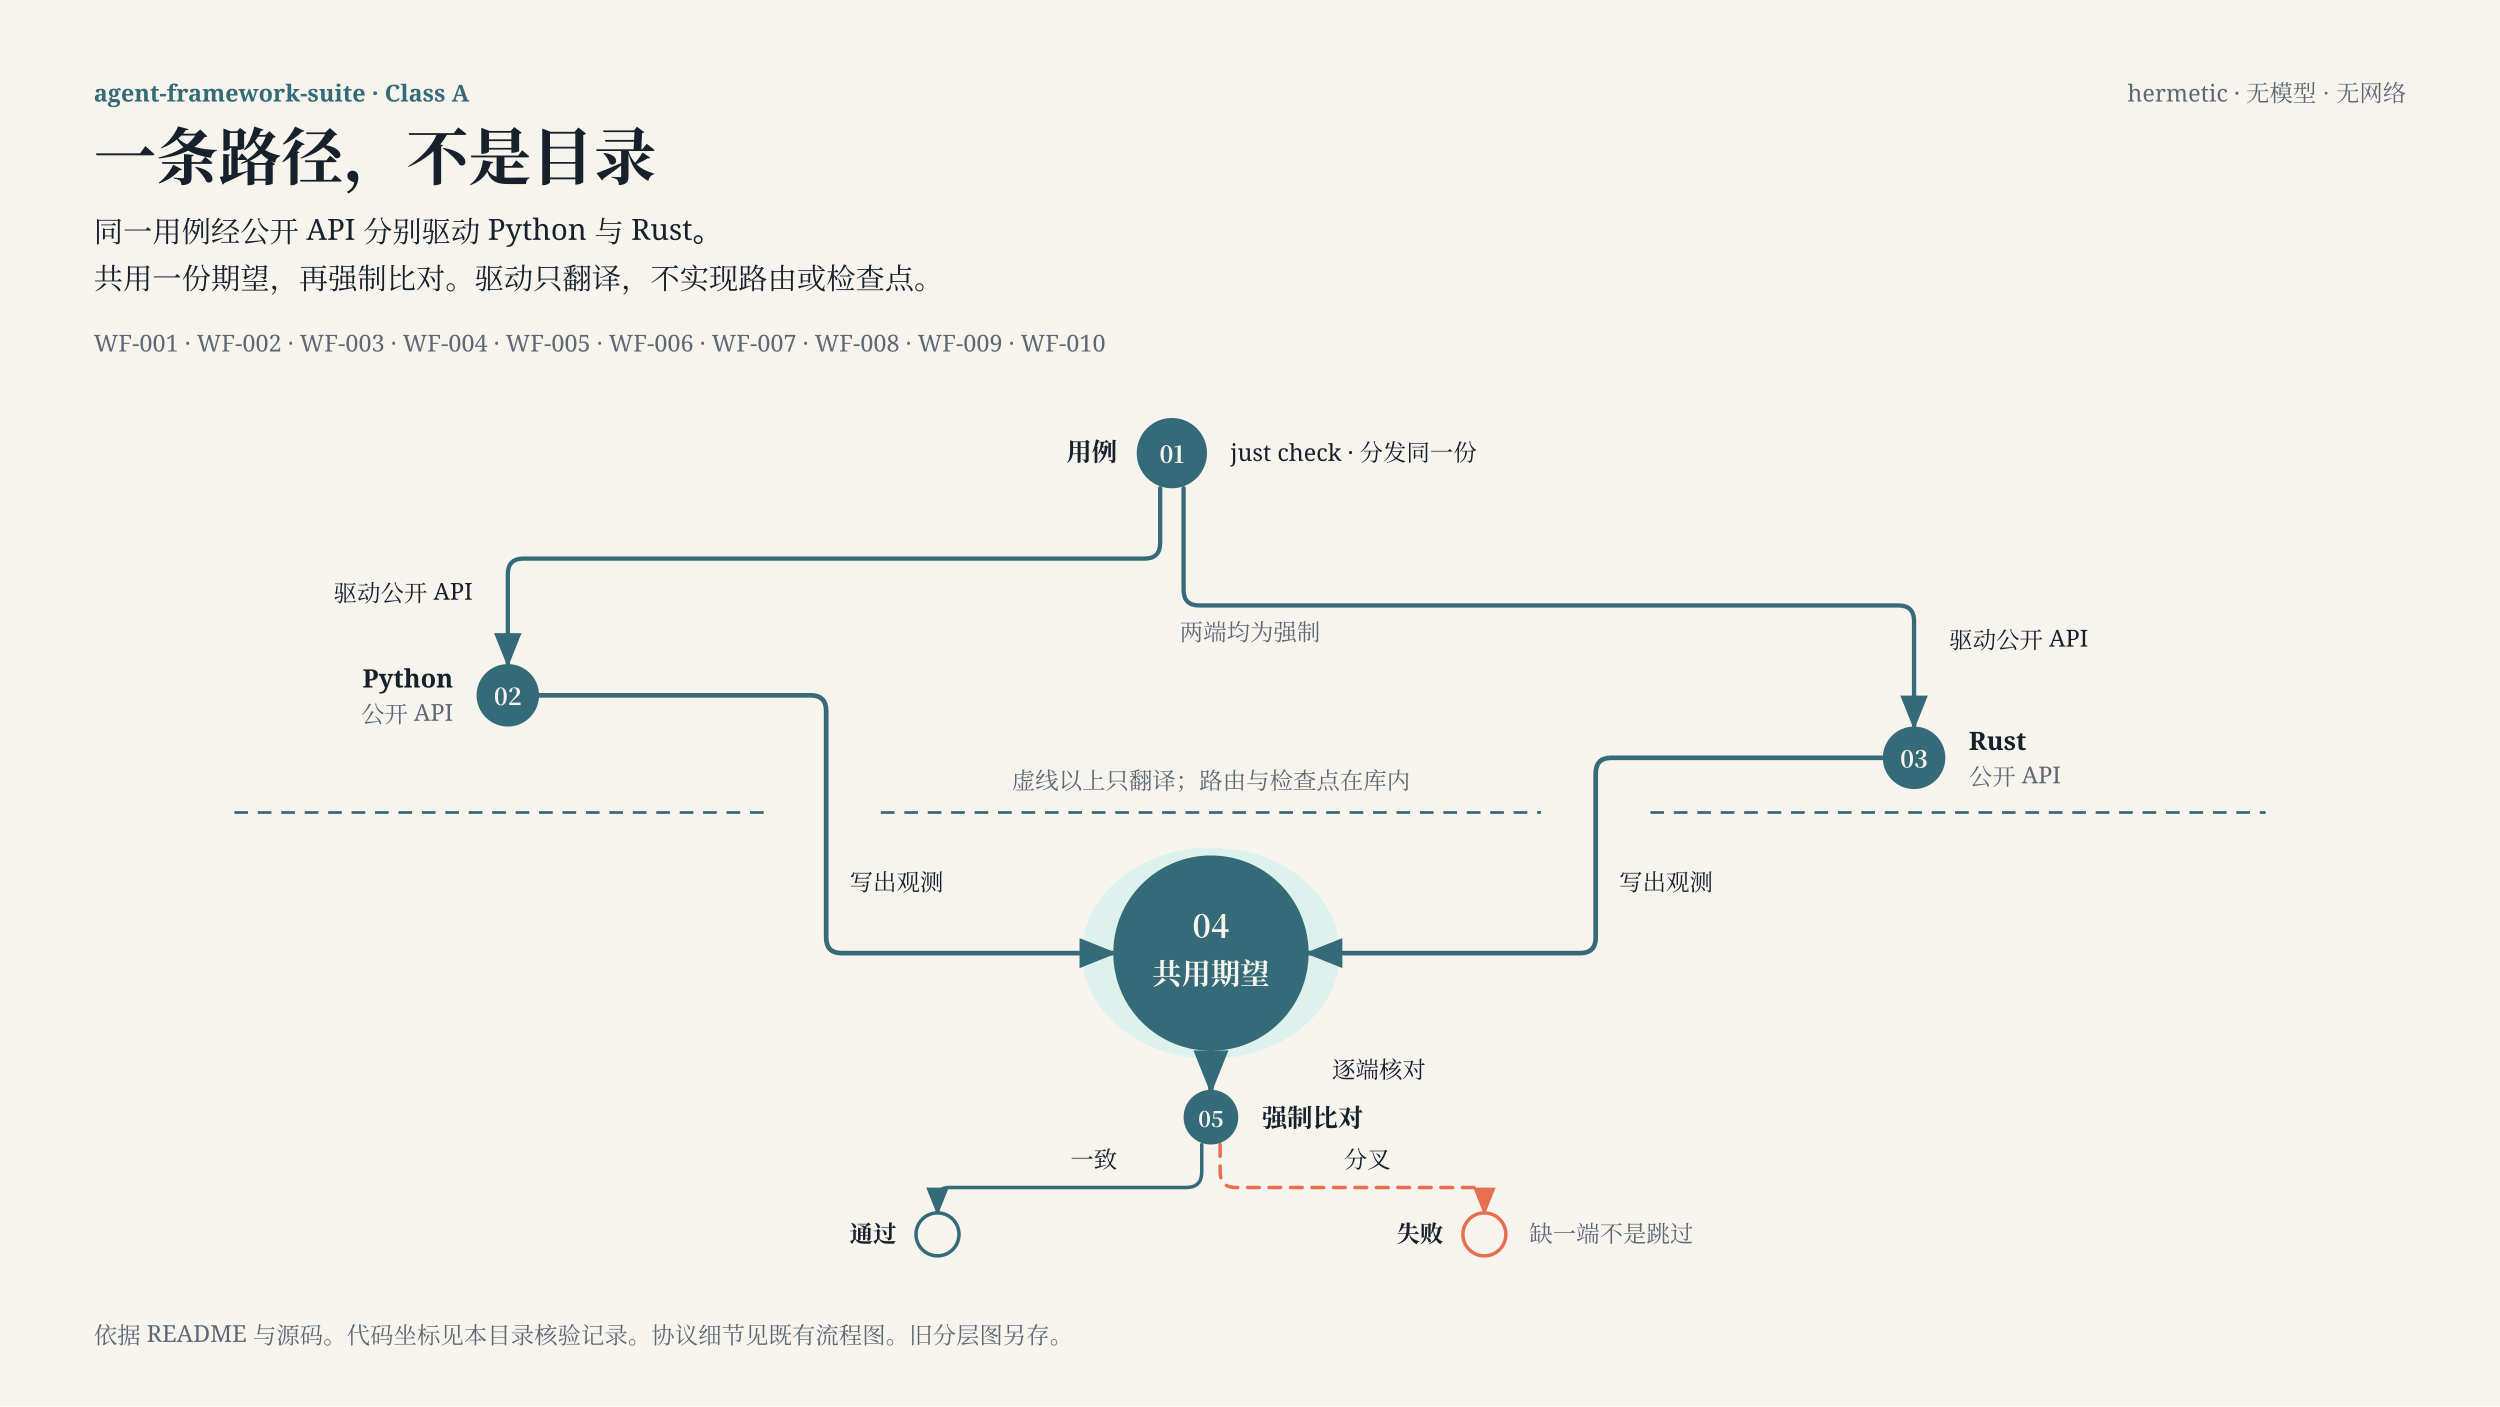
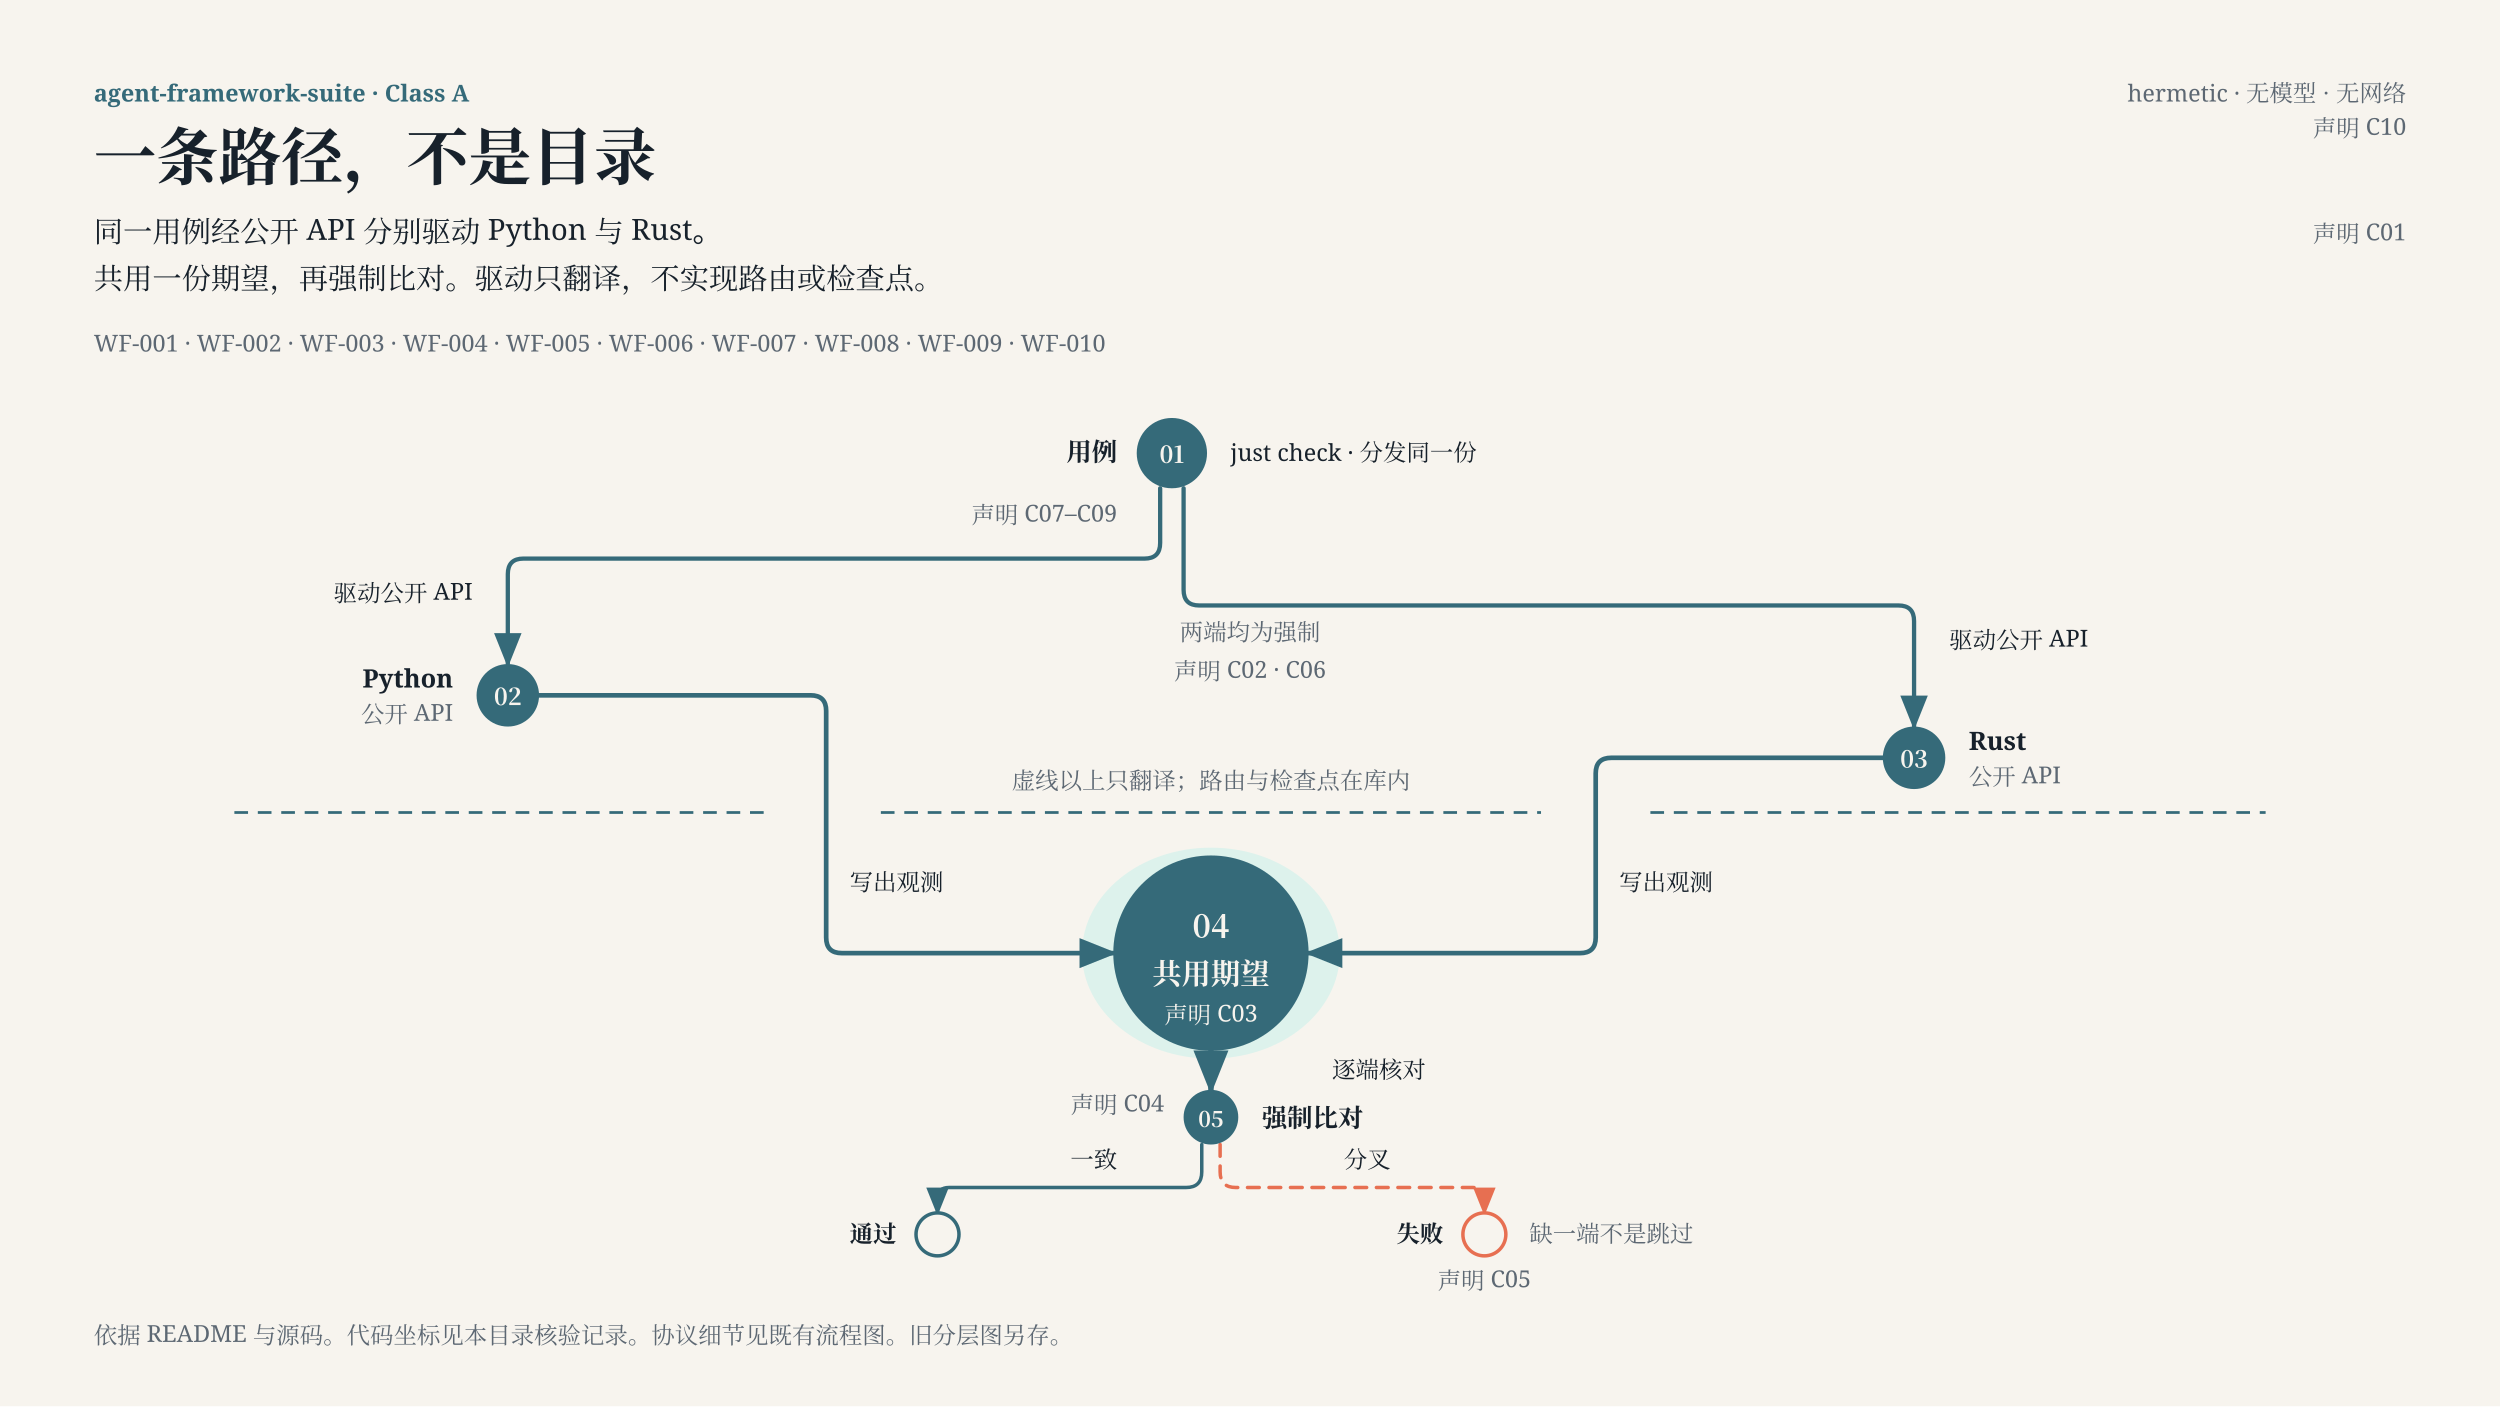
<svg xmlns="http://www.w3.org/2000/svg" width="1280" height="720" viewBox="0 0 1280 720" role="img" xml:lang="zh-CN" aria-labelledby="fig-title fig-desc">
  <defs>
    <marker id="mk-flow" viewBox="0 0 10 8" refX="9" refY="4" markerWidth="8" markerHeight="6.4" orient="auto">
      <path d="M 0 0 L 10 4 L 0 8 z" fill="#356A79" />
    </marker>
    <marker id="mk-warn" viewBox="0 0 10 8" refX="9" refY="4" markerWidth="8" markerHeight="6.4" orient="auto">
      <path d="M 0 0 L 10 4 L 0 8 z" fill="#E76F51" />
    </marker>
  </defs>
  <rect id="bg" x="0" y="0" width="1280" height="720" fill="#F7F4EE" />
  <text x="48.0" y="52.0" font-size="12" font-weight="700" fill="#356A79" font-family="Source Han Serif SC, Songti SC, serif" text-anchor="start" dominant-baseline="alphabetic" id="kicker">agent-framework-suite · Class A</text>
  <text x="48.0" y="92.0" font-size="32" font-weight="700" fill="#17212B" font-family="Source Han Serif SC, Songti SC, serif" text-anchor="start" dominant-baseline="alphabetic" id="title">一条路径，不是目录</text>
  <text x="48.0" y="124.0" font-size="15" font-weight="400" fill="#17212B" font-family="Source Han Serif SC, Songti SC, serif" text-anchor="start" dominant-baseline="alphabetic" id="lede-1">同一用例经公开 API 分别驱动 Python 与 Rust。</text>
  <text x="48.0" y="148.0" font-size="15" font-weight="400" fill="#17212B" font-family="Source Han Serif SC, Songti SC, serif" text-anchor="start" dominant-baseline="alphabetic" id="lede-2">共用一份期望，再强制比对。驱动只翻译，不实现路由或检查点。</text>
  <text x="1232.0" y="52.0" font-size="12" font-weight="400" fill="#5D6873" font-family="Source Han Serif SC, Songti SC, serif" text-anchor="end" dominant-baseline="alphabetic" id="finger">hermetic · 无模型 · 无网络</text>
  <text x="48.0" y="180.0" font-size="12" font-weight="400" fill="#5D6873" font-family="Source Han Serif SC, Songti SC, serif" text-anchor="start" dominant-baseline="alphabetic" id="ids">WF-001 · WF-002 · WF-003 · WF-004 · WF-005 · WF-006 · WF-007 · WF-008 · WF-009 · WF-010</text>
  <ellipse id="zone-oracle" cx="620.0" cy="488.0" rx="66" ry="54" fill="#DDF2EC" />
  <line id="rule-a" x1="120" y1="416.0" x2="395.0" y2="416.0" stroke="#356A79" stroke-width="1.4" stroke-dasharray="7 5" />
  <line id="rule-b" x1="451.0" y1="416.0" x2="789.0" y2="416.0" stroke="#356A79" stroke-width="1.4" stroke-dasharray="7 5" />
  <line id="rule-c" x1="845.0" y1="416.0" x2="1160" y2="416.0" stroke="#356A79" stroke-width="1.4" stroke-dasharray="7 5" />
  <text x="620.0" y="404.0" font-size="12" font-weight="400" fill="#5D6873" font-family="Source Han Serif SC, Songti SC, serif" text-anchor="middle" dominant-baseline="alphabetic" id="bound">虚线以上只翻译；路由与检查点在库内</text>
  <path id="e-py" d="M 594.0,250.0 L 594.0,278.0 Q 594.0,286.0 586.0,286.0 L 268.0,286.0 Q 260.0,286.0 260.0,294.0 L 260.0,340.0" fill="none" stroke="#356A79" stroke-width="2.2" stroke-linecap="round" stroke-linejoin="round" marker-end="url(#mk-flow)" />
  <path id="e-rs" d="M 606.0,250.0 L 606.0,302.0 Q 606.0,310.0 614.0,310.0 L 972.0,310.0 Q 980.0,310.0 980.0,318.0 L 980.0,372.0" fill="none" stroke="#356A79" stroke-width="2.2" stroke-linecap="round" stroke-linejoin="round" marker-end="url(#mk-flow)" />
  <path id="e-py-obs" d="M 276.0,356.0 L 415.0,356.0 Q 423.0,356.0 423.0,364.0 L 423.0,480.0 Q 423.0,488.0 431.0,488.0 L 570.0,488.0" fill="none" stroke="#356A79" stroke-width="2.4" stroke-linecap="round" stroke-linejoin="round" marker-end="url(#mk-flow)" />
  <path id="e-rs-obs" d="M 964.0,388.0 L 825.0,388.0 Q 817.0,388.0 817.0,396.0 L 817.0,480.0 Q 817.0,488.0 809.0,488.0 L 670.0,488.0" fill="none" stroke="#356A79" stroke-width="2.4" stroke-linecap="round" stroke-linejoin="round" marker-end="url(#mk-flow)" />
  <path id="e-check" d="M 620.0,538.0 L 620.0,558.0" fill="none" stroke="#356A79" stroke-width="2.8" stroke-linecap="round" stroke-linejoin="round" marker-end="url(#mk-flow)" />
  <path id="e-pass" d="M 615.3,586.0 L 615.3,600.0 Q 615.3,608.0 607.3,608.0 L 485.9,608.0 Q 480.0,608.0 480.0,613.9 L 480.0,621.0" fill="none" stroke="#356A79" stroke-width="1.8" stroke-linecap="round" stroke-linejoin="round" marker-end="url(#mk-flow)" />
  <path id="e-fail" d="M 624.7,586.0 L 624.7,600.0 Q 624.7,608.0 632.7,608.0 L 754.1,608.0 Q 760.0,608.0 760.0,613.9 L 760.0,621.0" fill="none" stroke="#E76F51" stroke-width="1.8" stroke-linecap="round" stroke-linejoin="round" stroke-dasharray="6 5" marker-end="url(#mk-warn)" />
  <text x="572.0" y="236.0" font-size="13" font-weight="700" fill="#17212B" font-family="Source Han Serif SC, Songti SC, serif" text-anchor="end" dominant-baseline="alphabetic" id="lab-case">用例</text>
  <text x="630.0" y="236.0" font-size="12" font-weight="400" fill="#17212B" font-family="Source Han Serif SC, Songti SC, serif" text-anchor="start" dominant-baseline="alphabetic" id="lab-dispatch">just check · 分发同一份</text>
  <text x="242.0" y="308.0" font-size="12" font-weight="400" fill="#17212B" font-family="Source Han Serif SC, Songti SC, serif" text-anchor="end" dominant-baseline="alphabetic" id="lab-drive-py">驱动公开 API</text>
  <text x="998.0" y="332.0" font-size="12" font-weight="400" fill="#17212B" font-family="Source Han Serif SC, Songti SC, serif" text-anchor="start" dominant-baseline="alphabetic" id="lab-drive-rs">驱动公开 API</text>
  <text x="640.0" y="328.0" font-size="12" font-weight="400" fill="#5D6873" font-family="Source Han Serif SC, Songti SC, serif" text-anchor="middle" dominant-baseline="alphabetic" id="lab-both">两端均为强制</text>
  <text x="435.0" y="456.0" font-size="12" font-weight="400" fill="#17212B" font-family="Source Han Serif SC, Songti SC, serif" text-anchor="start" dominant-baseline="alphabetic" id="lab-obs-py">写出观测</text>
  <text x="829.0" y="456.0" font-size="12" font-weight="400" fill="#17212B" font-family="Source Han Serif SC, Songti SC, serif" text-anchor="start" dominant-baseline="alphabetic" id="lab-obs-rs">写出观测</text>
  <text x="682.0" y="552.0" font-size="12" font-weight="400" fill="#17212B" font-family="Source Han Serif SC, Songti SC, serif" text-anchor="start" dominant-baseline="alphabetic" id="lab-check">逐端核对</text>
  <text x="548.0" y="598.0" font-size="12" font-weight="400" fill="#17212B" font-family="Source Han Serif SC, Songti SC, serif" text-anchor="start" dominant-baseline="alphabetic" id="lab-same">一致</text>
  <text x="688.0" y="598.0" font-size="12" font-weight="400" fill="#17212B" font-family="Source Han Serif SC, Songti SC, serif" text-anchor="start" dominant-baseline="alphabetic" id="lab-split">分叉</text>
  <text x="232.0" y="352.0" font-size="13" font-weight="700" fill="#17212B" font-family="Source Han Serif SC, Songti SC, serif" text-anchor="end" dominant-baseline="alphabetic" id="lab-py">Python</text>
  <text x="232.0" y="370.0" font-size="12" font-weight="400" fill="#5D6873" font-family="Source Han Serif SC, Songti SC, serif" text-anchor="end" dominant-baseline="alphabetic" id="lab-py-api">公开 API</text>
  <text x="1008.0" y="384.0" font-size="13" font-weight="700" fill="#17212B" font-family="Source Han Serif SC, Songti SC, serif" text-anchor="start" dominant-baseline="alphabetic" id="lab-rs">Rust</text>
  <text x="1008.0" y="402.0" font-size="12" font-weight="400" fill="#5D6873" font-family="Source Han Serif SC, Songti SC, serif" text-anchor="start" dominant-baseline="alphabetic" id="lab-rs-api">公开 API</text>
  <text x="646.0" y="577.0" font-size="13" font-weight="700" fill="#17212B" font-family="Source Han Serif SC, Songti SC, serif" text-anchor="start" dominant-baseline="alphabetic" id="lab-parity">强制比对</text>
  <text x="459.0" y="636.0" font-size="12" font-weight="700" fill="#17212B" font-family="Source Han Serif SC, Songti SC, serif" text-anchor="end" dominant-baseline="alphabetic" id="lab-pass">通过</text>
  <text x="739.0" y="636.0" font-size="12" font-weight="700" fill="#17212B" font-family="Source Han Serif SC, Songti SC, serif" text-anchor="end" dominant-baseline="alphabetic" id="lab-fail">失败</text>
  <text x="783.0" y="636.0" font-size="12" font-weight="400" fill="#5D6873" font-family="Source Han Serif SC, Songti SC, serif" text-anchor="start" dominant-baseline="alphabetic" id="lab-miss">缺一端不是跳过</text>
  <circle id="n-case" cx="600.0" cy="232.0" r="18.0" fill="#356A79" stroke="#356A79" stroke-width="0" />
  <text x="600.0" y="237.0" font-size="12" font-weight="700" fill="#F7F4EE" font-family="Source Han Serif SC, Songti SC, serif" text-anchor="middle" dominant-baseline="alphabetic" id="num-01">01</text>
  <circle id="n-py" cx="260.0" cy="356.0" r="16.0" fill="#356A79" stroke="#356A79" stroke-width="0" />
  <text x="260.0" y="361.0" font-size="12" font-weight="700" fill="#F7F4EE" font-family="Source Han Serif SC, Songti SC, serif" text-anchor="middle" dominant-baseline="alphabetic" id="num-02">02</text>
  <circle id="n-rs" cx="980.0" cy="388.0" r="16.0" fill="#356A79" stroke="#356A79" stroke-width="0" />
  <text x="980.0" y="393.0" font-size="12" font-weight="700" fill="#F7F4EE" font-family="Source Han Serif SC, Songti SC, serif" text-anchor="middle" dominant-baseline="alphabetic" id="num-03">03</text>
  <circle id="n-oracle" cx="620.0" cy="488.0" r="50.0" fill="#356A79" stroke="#356A79" stroke-width="0" />
  <text x="620.0" y="480.0" font-size="16" font-weight="700" fill="#F7F4EE" font-family="Source Han Serif SC, Songti SC, serif" text-anchor="middle" dominant-baseline="alphabetic" id="num-04">04</text>
  <text x="620.0" y="504.0" font-size="15" font-weight="700" fill="#F7F4EE" font-family="Source Han Serif SC, Songti SC, serif" text-anchor="middle" dominant-baseline="alphabetic" id="n-oracle-t">共用期望</text>
  <circle id="n-parity" cx="620.0" cy="572.0" r="14.0" fill="#356A79" stroke="#356A79" stroke-width="0" />
  <text x="620.0" y="577.0" font-size="11" font-weight="700" fill="#F7F4EE" font-family="Source Han Serif SC, Songti SC, serif" text-anchor="middle" dominant-baseline="alphabetic" id="num-05">05</text>
  <circle id="n-pass" cx="480.0" cy="632.0" r="11.0" fill="#F7F4EE" stroke="#356A79" stroke-width="1.8" />
  <circle id="n-fail" cx="760.0" cy="632.0" r="11.0" fill="#F7F4EE" stroke="#E76F51" stroke-width="1.8" />
+   <text x="1232.0" y="70.0" font-size="12" font-weight="400" fill="#5D6873" font-family="Source Han Serif SC, Songti SC, serif" text-anchor="end" dominant-baseline="alphabetic" id="chip-c10">声明 C10</text>
+   <text x="1232.0" y="124.0" font-size="12" font-weight="400" fill="#5D6873" font-family="Source Han Serif SC, Songti SC, serif" text-anchor="end" dominant-baseline="alphabetic" id="chip-c01">声明 C01</text>
+   <text x="572.0" y="268.0" font-size="12" font-weight="400" fill="#5D6873" font-family="Source Han Serif SC, Songti SC, serif" text-anchor="end" dominant-baseline="alphabetic" id="chip-case">声明 C07–C09</text>
+   <text x="640.0" y="348.0" font-size="12" font-weight="400" fill="#5D6873" font-family="Source Han Serif SC, Songti SC, serif" text-anchor="middle" dominant-baseline="alphabetic" id="chip-arms">声明 C02 · C06</text>
+   <text x="620.0" y="524.0" font-size="12" font-weight="400" fill="#F7F4EE" font-family="Source Han Serif SC, Songti SC, serif" text-anchor="middle" dominant-baseline="alphabetic" id="chip-c03">声明 C03</text>
+   <text x="596.0" y="570.0" font-size="12" font-weight="400" fill="#5D6873" font-family="Source Han Serif SC, Songti SC, serif" text-anchor="end" dominant-baseline="alphabetic" id="chip-c04">声明 C04</text>
+   <text x="760.0" y="660.0" font-size="12" font-weight="400" fill="#5D6873" font-family="Source Han Serif SC, Songti SC, serif" text-anchor="middle" dominant-baseline="alphabetic" id="chip-c05">声明 C05</text>
  <text x="48.0" y="688.0" font-size="12" font-weight="400" fill="#5D6873" font-family="Source Han Serif SC, Songti SC, serif" text-anchor="start" dominant-baseline="alphabetic" id="colophon">依据 README 与源码。代码坐标见本目录核验记录。协议细节见既有流程图。旧分层图另存。</text>
</svg>
